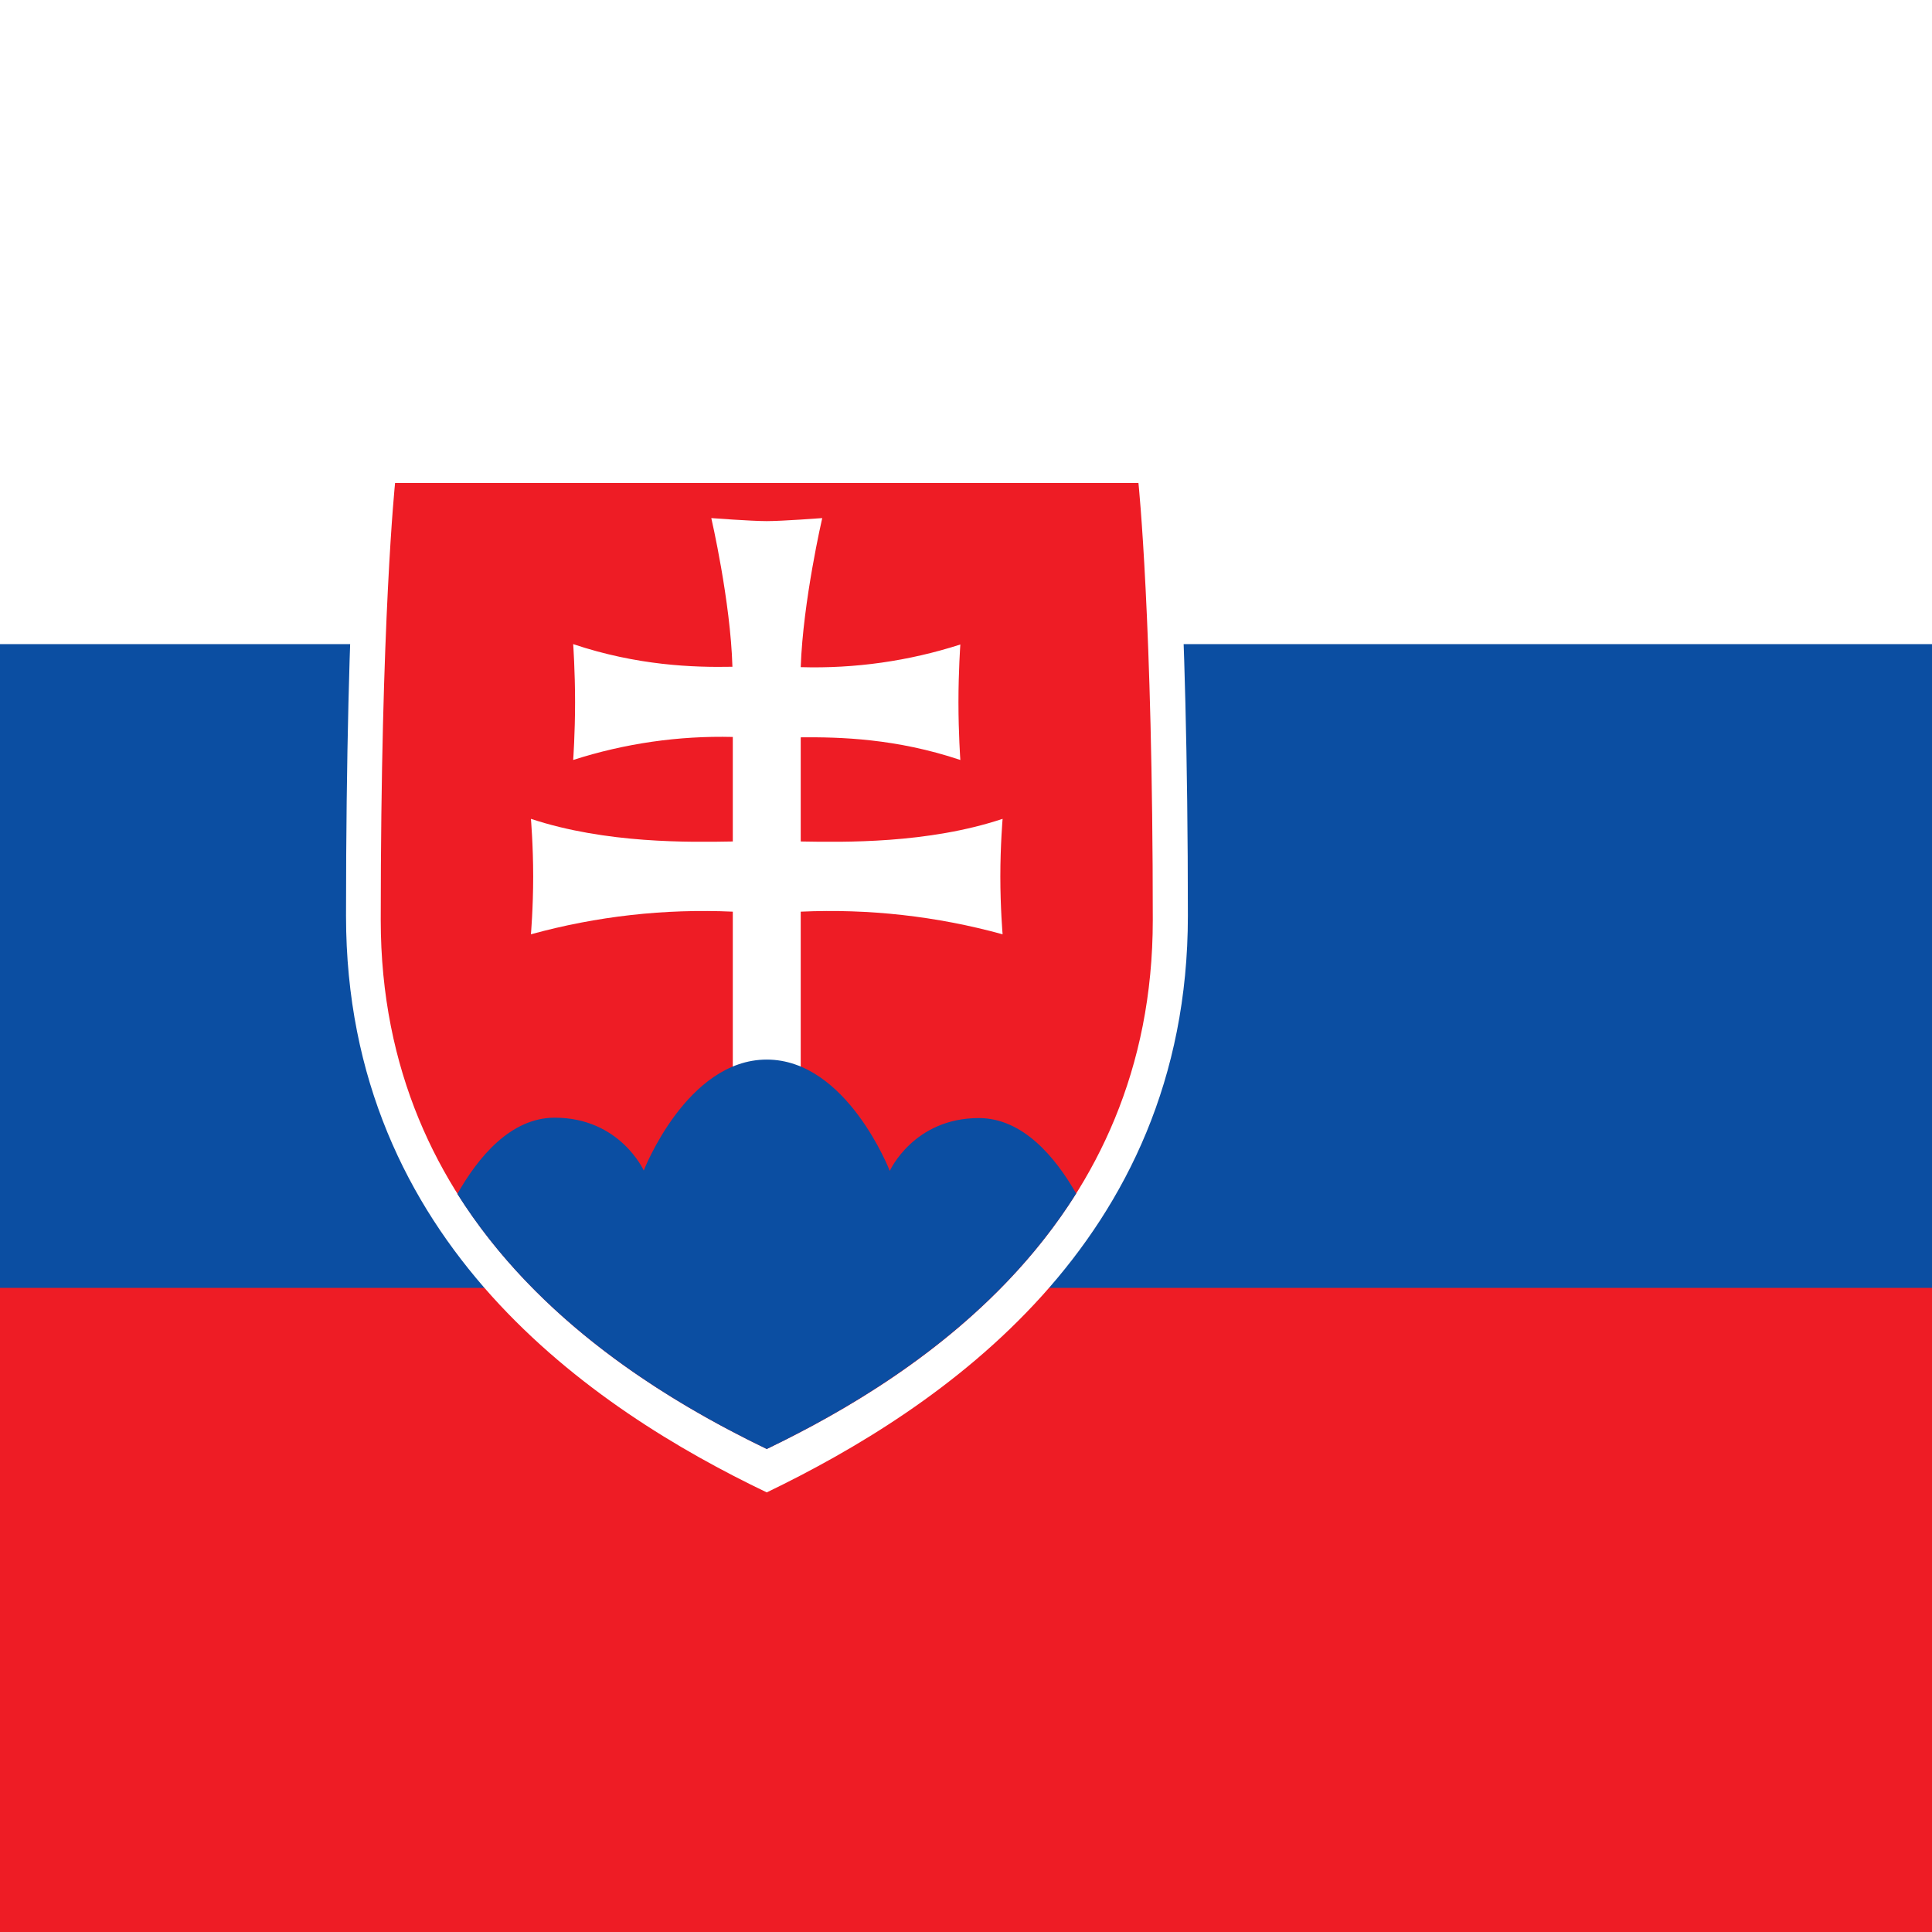
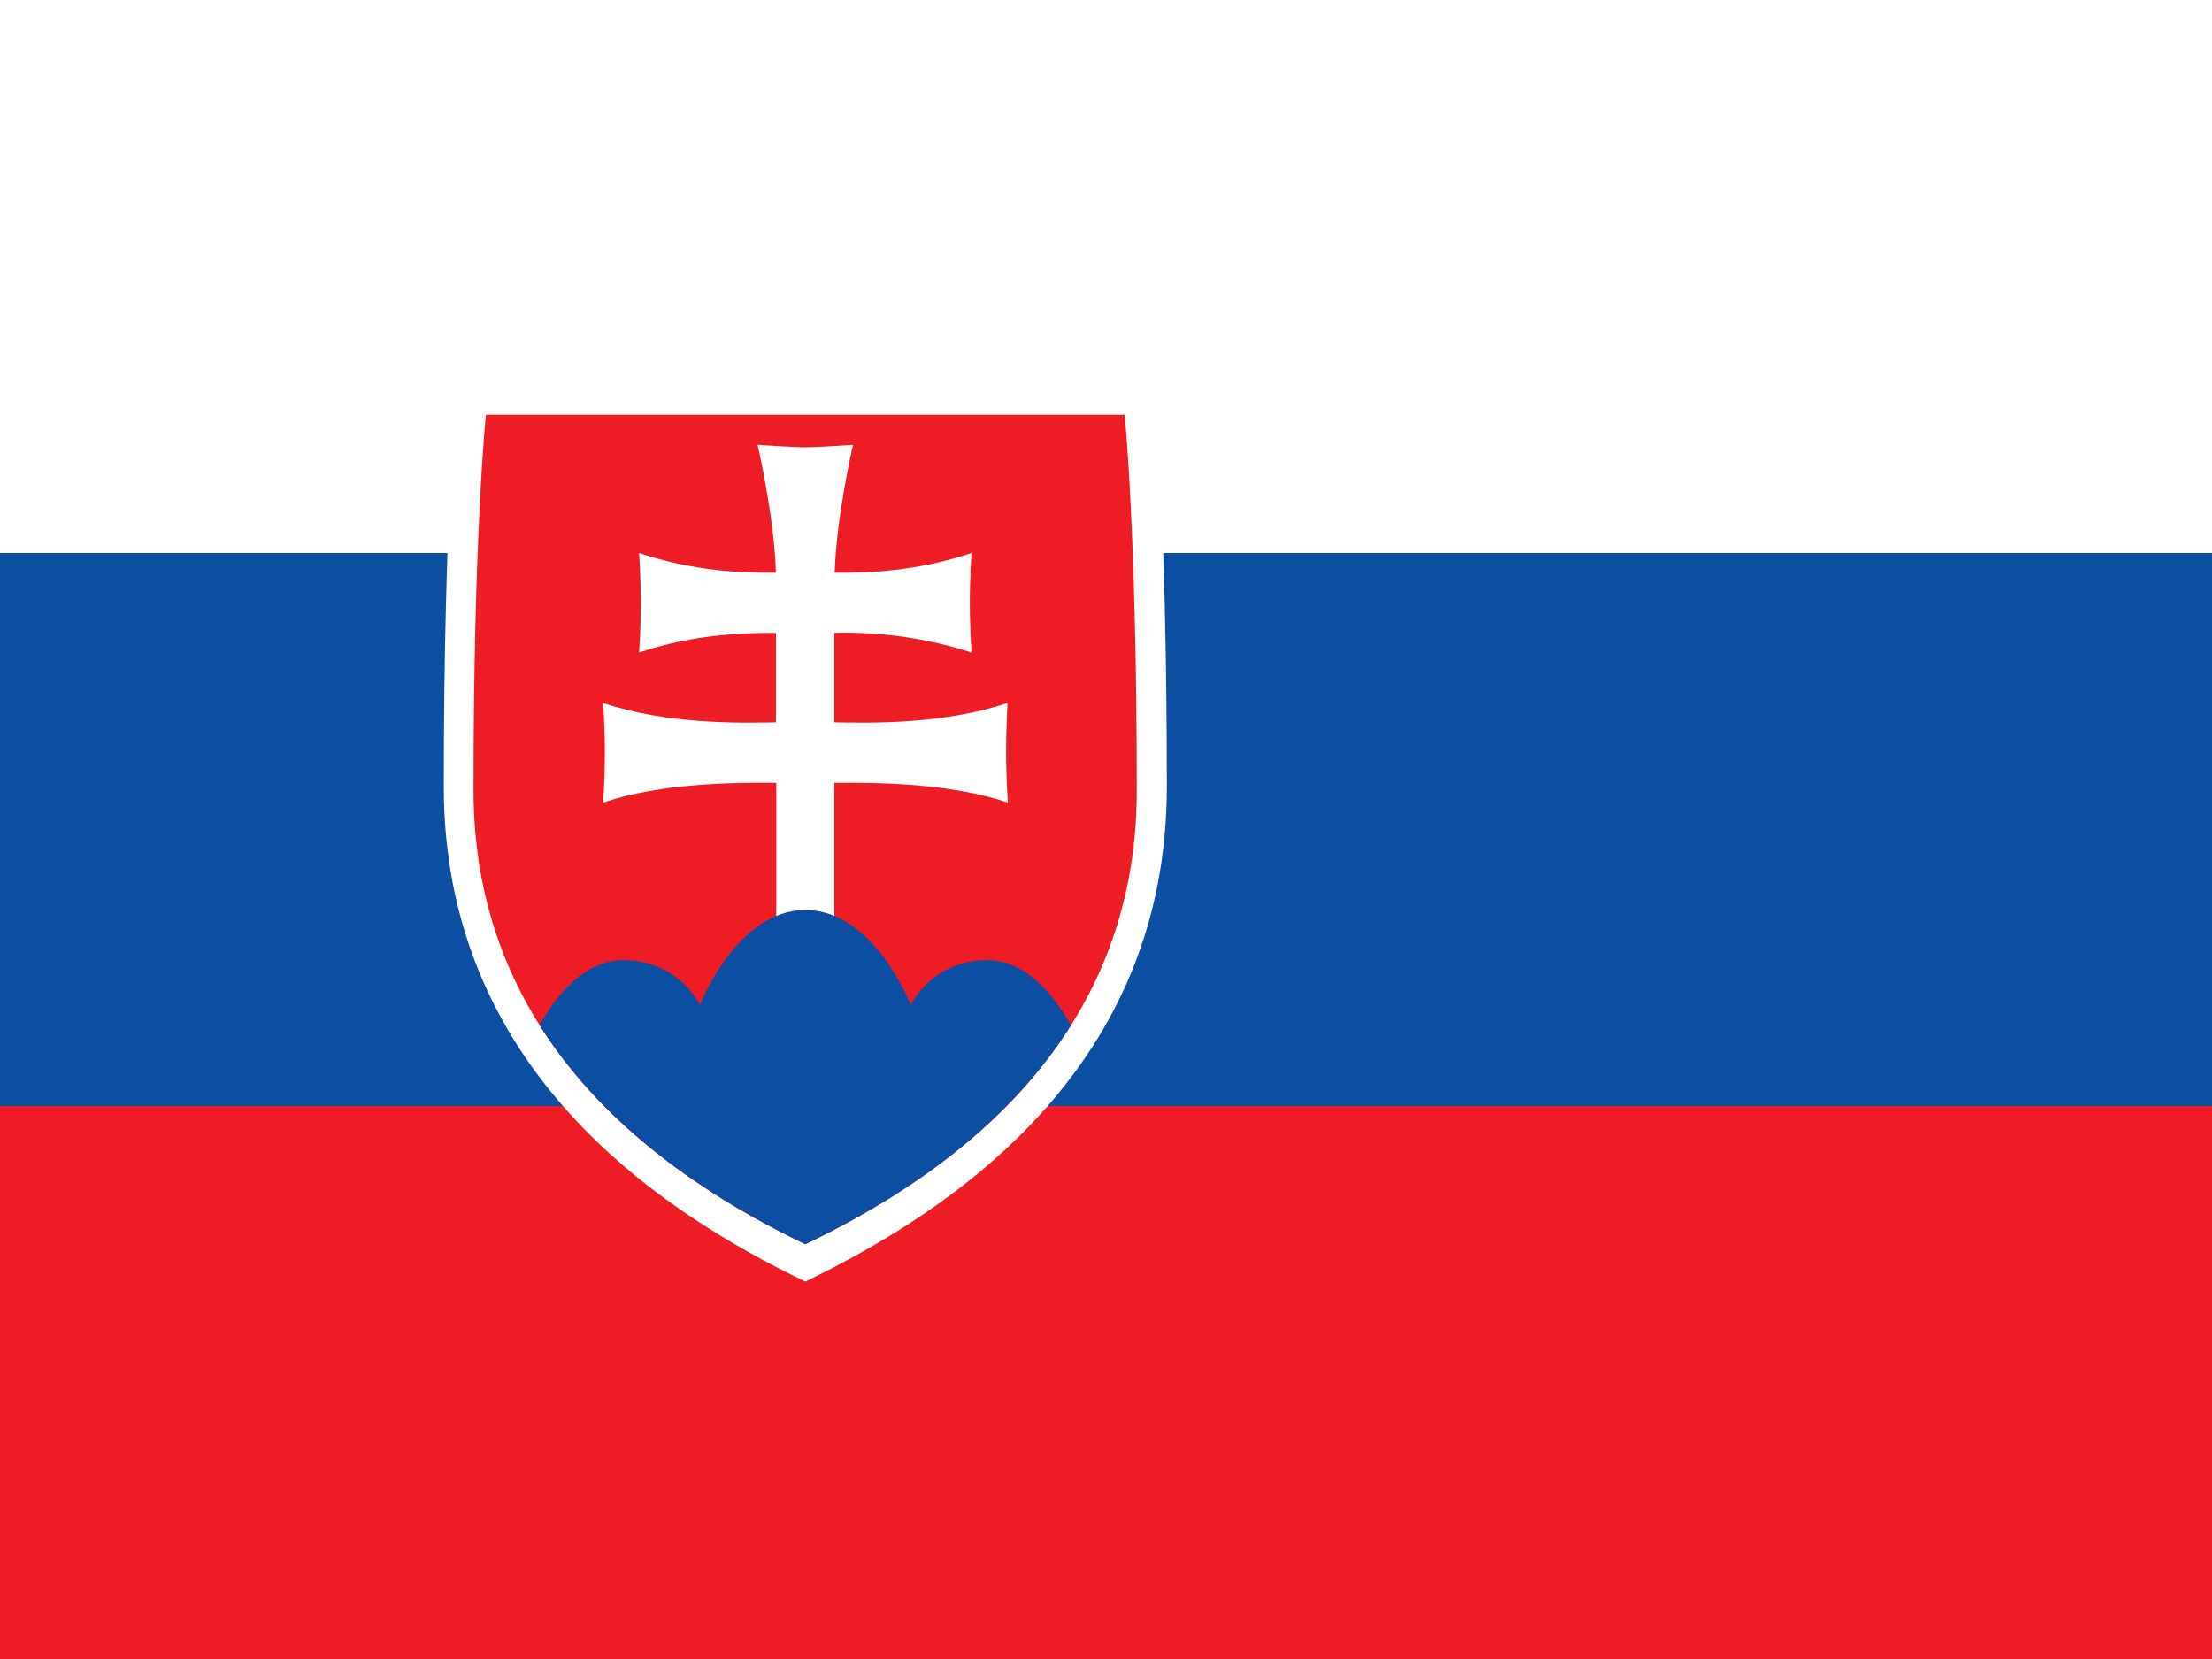
- <svg xmlns="http://www.w3.org/2000/svg" id="flag-icons-sk" viewBox="0 0 512 512">
-   <path fill="#ee1c25" d="M0 0h512v512H0z" />
-   <path fill="#0b4ea2" d="M0 0h512v341.3H0z" />
-   <path fill="#fff" d="M0 0h512v170.7H0z" />
-   <path fill="#fff" d="M203.2 395.5c-45.9-22-111.5-66-111.5-152.8s4.1-126.2 4.1-126.2h214.8s4.2 39.4 4.2 126.2S249 373.4 203.2 395.5" />
-   <path fill="#ee1c25" d="M203.2 384c-42.1-20.3-102.3-60.5-102.3-140.2s3.8-115.8 3.8-115.8h197s3.8 36.2 3.8 115.8-60.2 120-102.3 140.2" />
-   <path fill="#fff" d="M212.2 223c11.4.2 33.7.6 53.5-6 0 0-.6 7-.6 15.3s.6 15.3.6 15.3a172 172 0 0 0-53.5-6v44h-18v-44a172 172 0 0 0-53.5 6s.6-7 .6-15.3-.6-15.3-.6-15.3c19.9 6.6 42.1 6.2 53.5 6v-27.7a128 128 0 0 0-42.3 6.1s.5-7 .5-15.3-.5-15.4-.5-15.4c17 5.7 31.9 6.2 42.2 6-.5-17.4-5.6-39.4-5.6-39.4s10.5.8 14.7.8 14.7-.8 14.7-.8-5.1 22-5.7 39.5a126 126 0 0 0 42.3-6s-.5 7-.5 15.3.5 15.3.5 15.3c-17-5.7-31.9-6.1-42.3-6z" />
-   <path fill="#0b4ea2" d="M203.2 280.8c-21.2 0-32.6 29.4-32.6 29.4s-6.3-14-23.6-14c-11.7 0-20.3 10.5-25.8 20.2 21.3 33.8 55.3 54.7 82 67.6 26.7-12.9 60.7-33.8 82-67.7-5.5-9.6-14.1-20-25.8-20-17.3 0-23.6 14-23.6 14s-11.4-29.5-32.6-29.5" />
+ <svg xmlns="http://www.w3.org/2000/svg" id="flag-icons-sk" viewBox="0 0 640 480">
+   <path fill="#ee1c25" d="M0 0h640v480H0z" />
+   <path fill="#0b4ea2" d="M0 0h640v320H0z" />
+   <path fill="#fff" d="M0 0h640v160H0z" />
+   <path fill="#fff" d="M233 370.8c-43-20.7-104.6-61.9-104.6-143.2 0-81.4 4-118.4 4-118.4h201.3s3.9 37 3.9 118.4S276 350 233 370.8" />
+   <path fill="#ee1c25" d="M233 360c-39.5-19-96-56.8-96-131.4s3.6-108.6 3.6-108.6h184.8s3.5 34 3.5 108.6C329 303.3 272.5 341 233 360" />
+   <path fill="#fff" d="M241.4 209c10.7.2 31.6.6 50.1-5.6 0 0-.4 6.7-.4 14.4s.5 14.4.5 14.4c-17-5.7-38.1-5.8-50.2-5.7v41.2h-16.8v-41.2c-12-.1-33.1 0-50.1 5.7 0 0 .5-6.7.5-14.4s-.5-14.4-.5-14.4c18.5 6.2 39.4 5.8 50 5.6v-25.9c-9.7 0-23.7.4-39.6 5.7 0 0 .5-6.6.5-14.4 0-7.7-.5-14.4-.5-14.4 15.9 5.3 29.9 5.8 39.6 5.7-.5-16.4-5.3-37-5.3-37s9.9.7 13.8.7 13.8-.7 13.8-.7-4.8 20.6-5.3 37c9.7.1 23.7-.4 39.6-5.7 0 0-.5 6.7-.5 14.4s.5 14.4.5 14.4a119 119 0 0 0-39.7-5.7v26z" />
+   <path fill="#0b4ea2" d="M233 263.3c-19.9 0-30.5 27.5-30.5 27.5s-6-13-22.2-13c-11 0-19 9.7-24.2 18.8 20 31.7 51.9 51.3 76.9 63.4 25-12 57-31.7 76.9-63.4-5.2-9-13.2-18.8-24.2-18.8-16.2 0-22.2 13-22.2 13S253 263.3 233 263.3" />
</svg>
